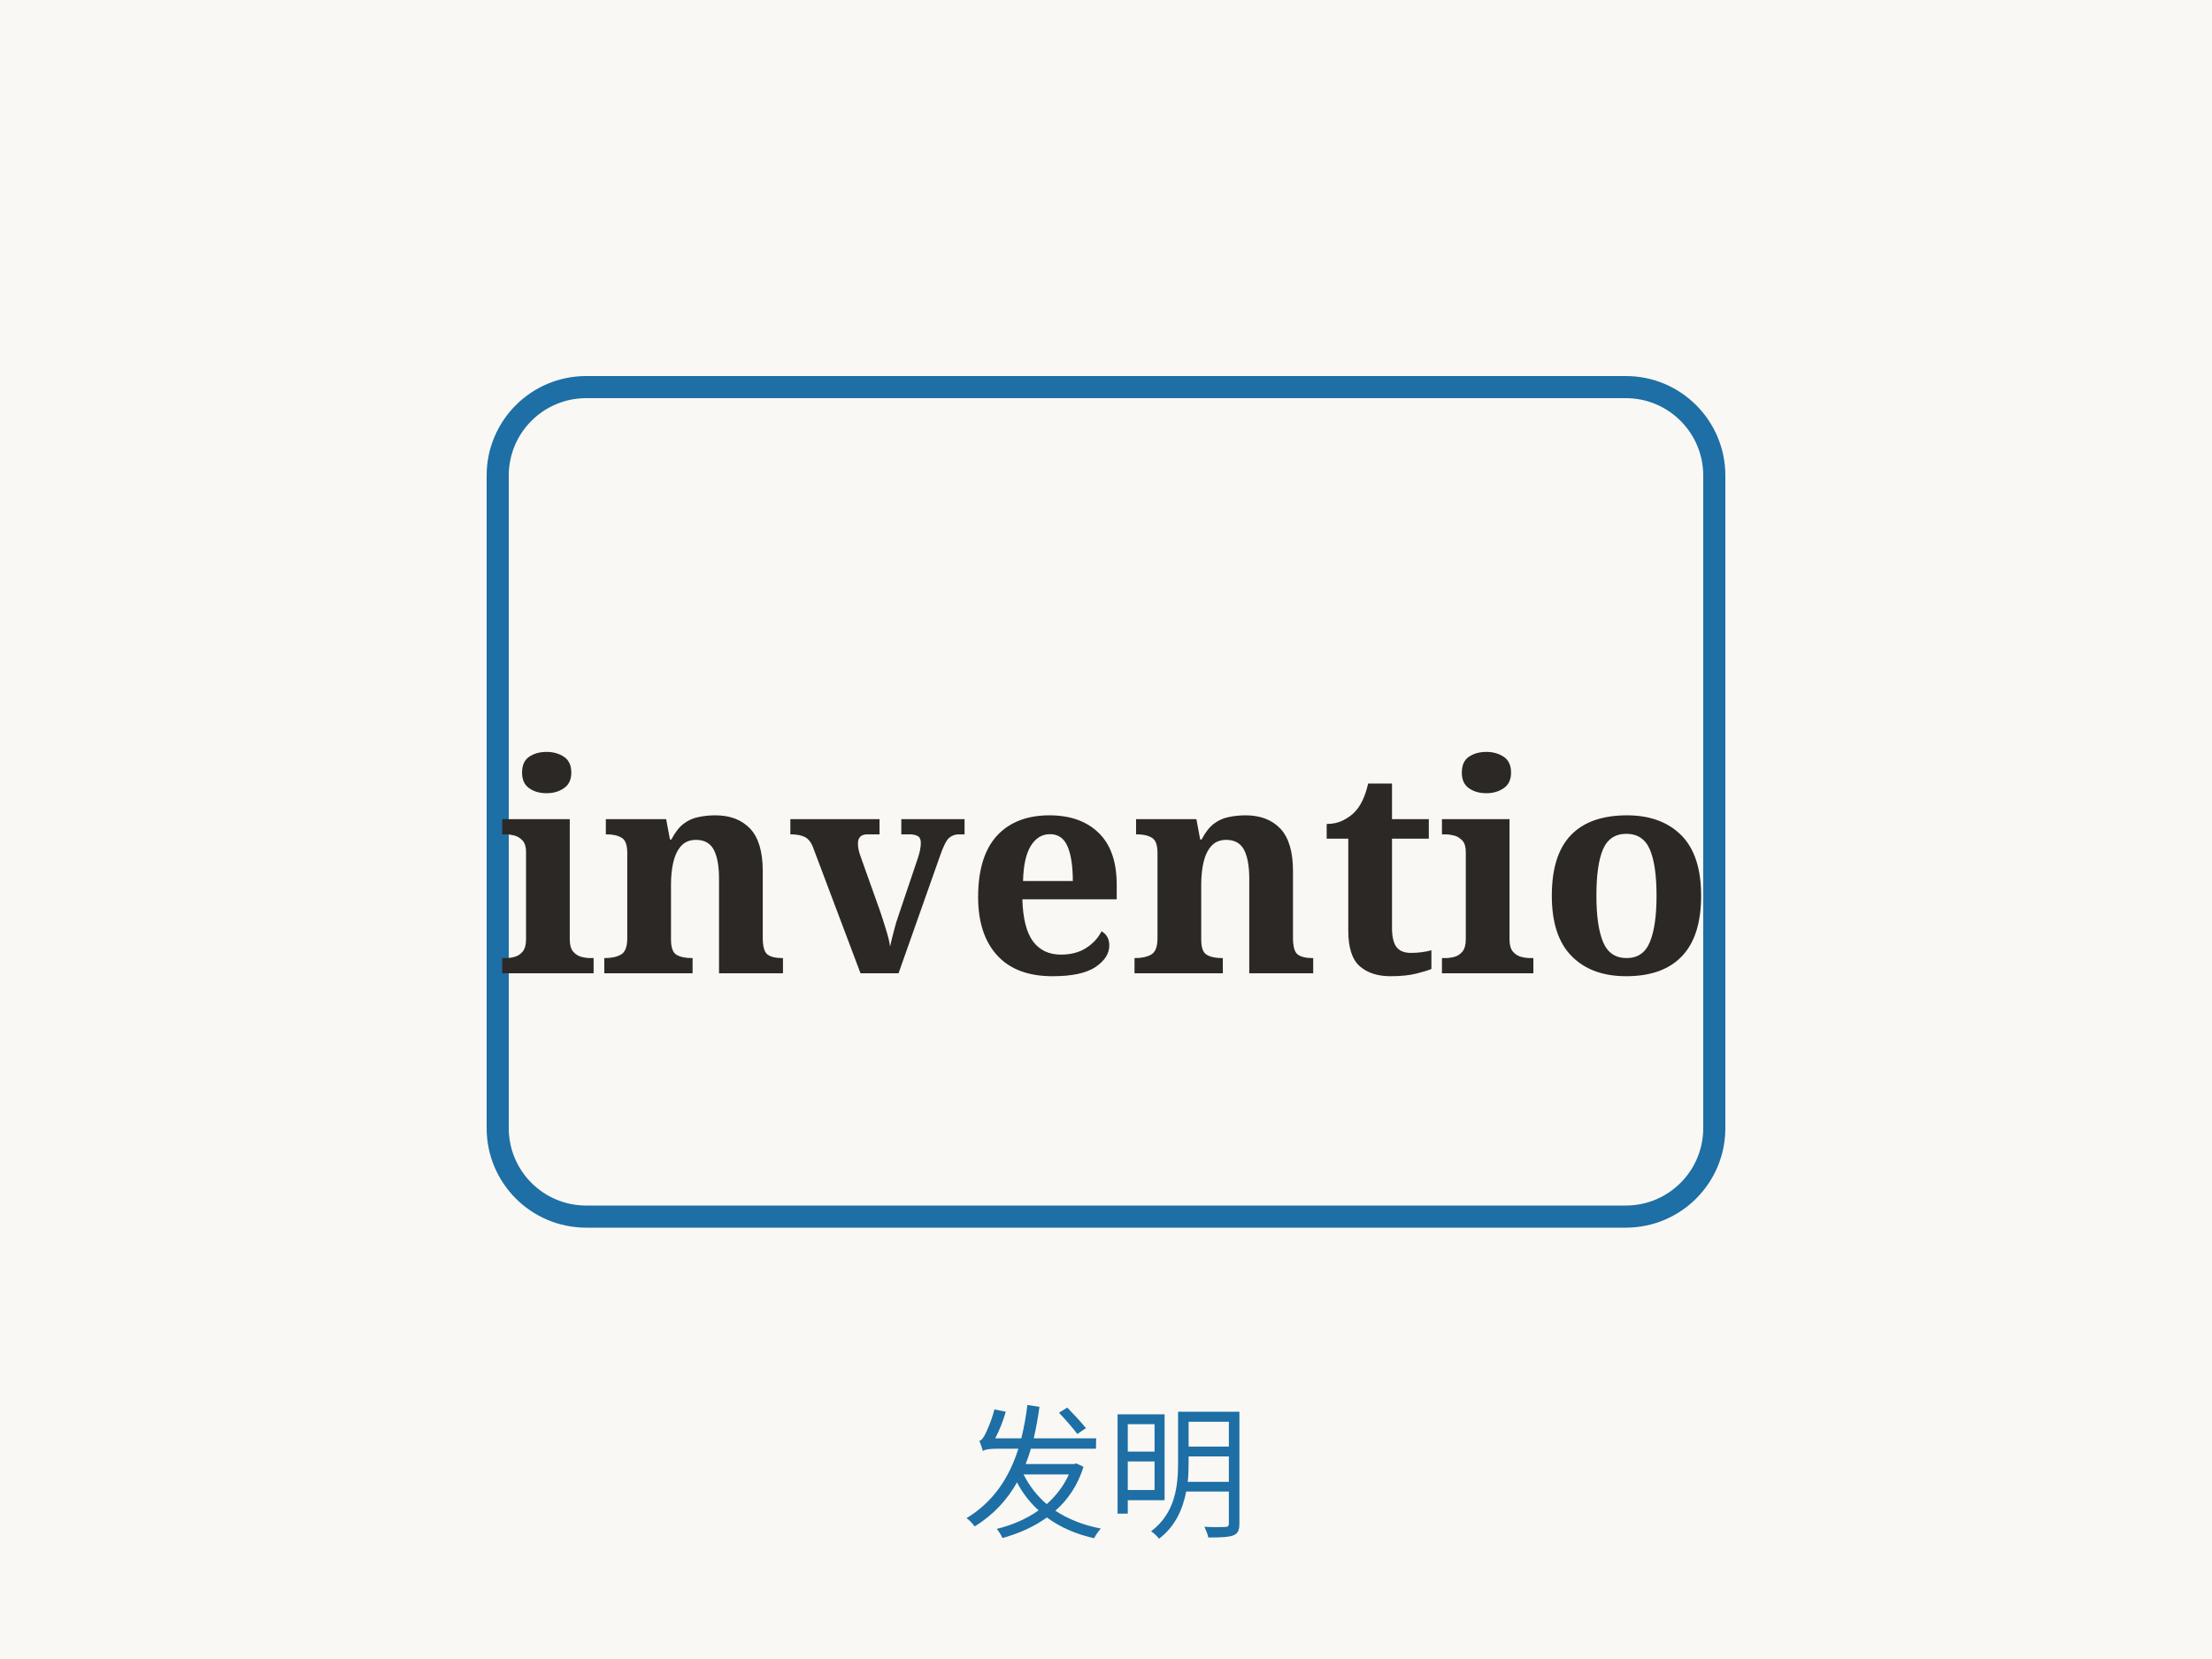
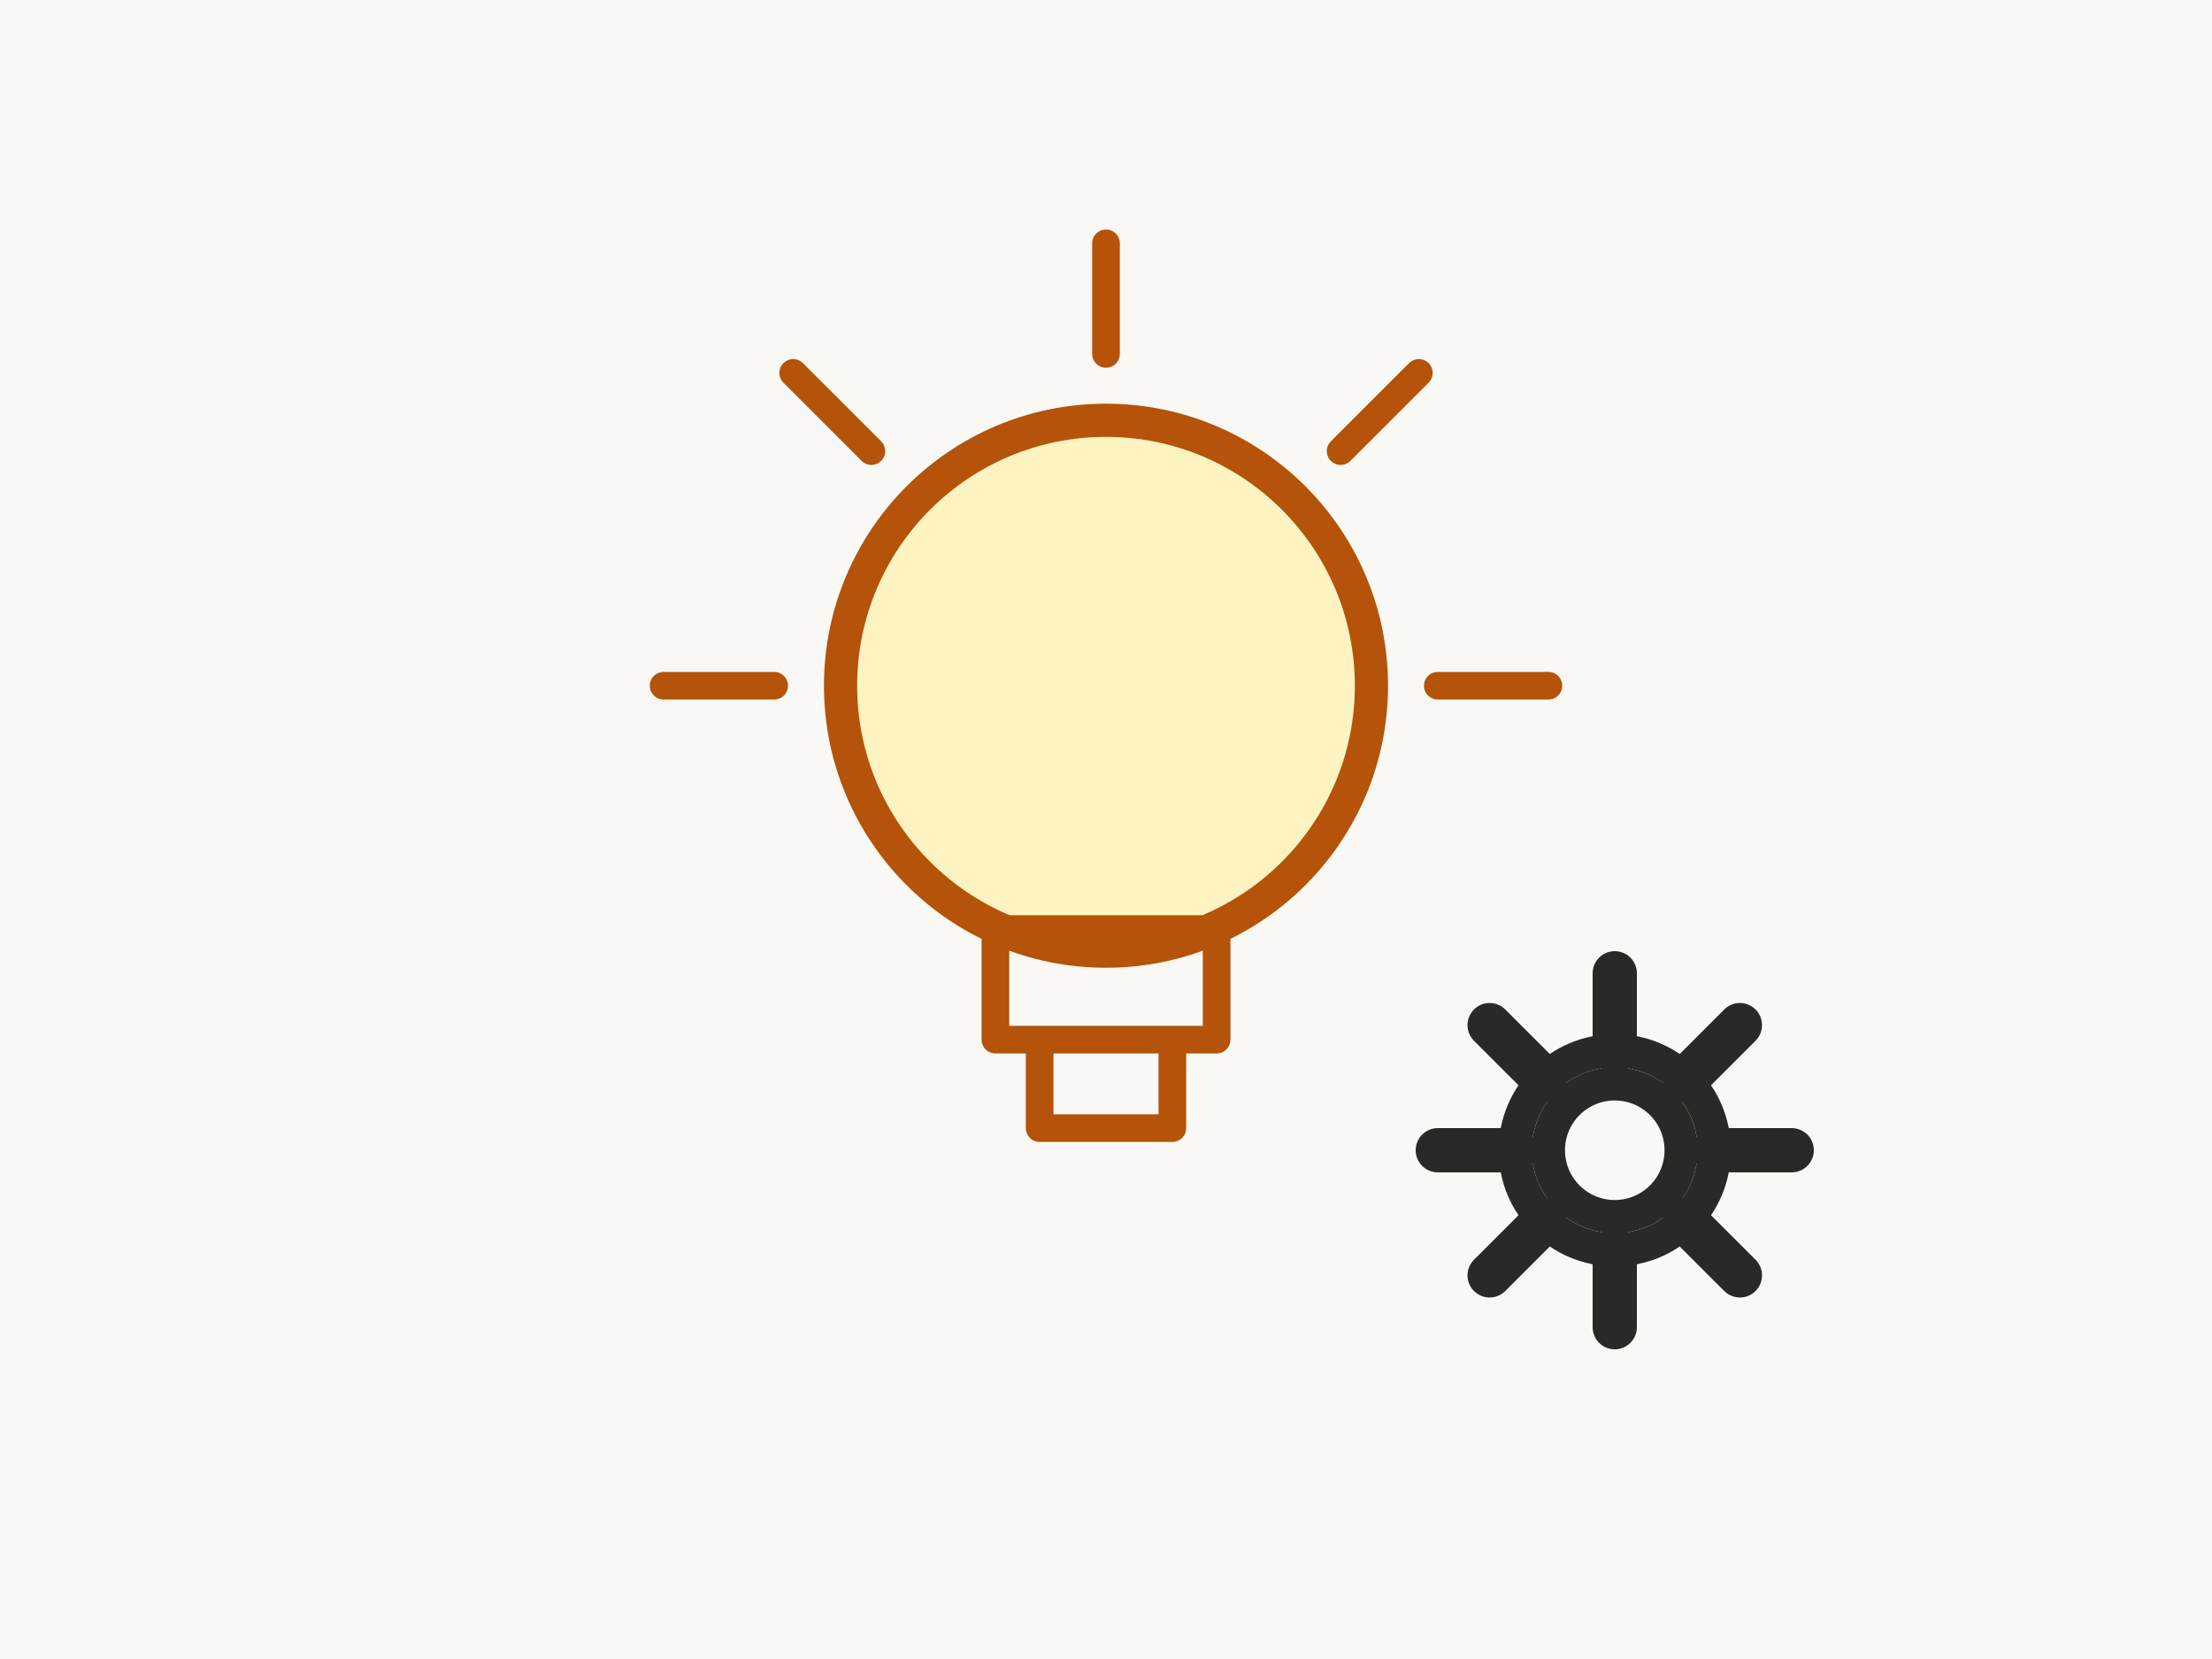
<svg xmlns="http://www.w3.org/2000/svg" viewBox="0 0 200 150">
  <rect width="200" height="150" fill="#faf8f4" />
-   <rect x="45" y="35" width="110" height="75" rx="8" fill="none" stroke="#1d6fa5" stroke-width="2" />
-   <text x="100" y="88" text-anchor="middle" font-size="26" font-weight="600" fill="#2c2825" font-family="Georgia,serif">inventio</text>
-   <text x="100" y="138" text-anchor="middle" font-size="13" fill="#1d6fa5" font-family="sans-serif">发明</text>
+   <circle cx="100" cy="62" r="24" fill="#fdf3c0" stroke="#b45309" stroke-width="3" />
+   <path d="M90 84 H110 V94 H90 Z M94 94 v8 h12 v-8" fill="none" stroke="#b45309" stroke-width="2.5" stroke-linecap="round" stroke-linejoin="round" />
+   <g>
+     <line x1="70" y1="62" x2="60" y2="62" stroke="#b45309" stroke-width="2.5" stroke-linecap="round" />
+     <animate attributeName="opacity" values="0.3;1;0.3" dur="1.4s" repeatCount="indefinite" />
+   </g>
+   <g>
+     <line x1="78.787" y1="40.787" x2="71.716" y2="33.716" stroke="#b45309" stroke-width="2.5" stroke-linecap="round" />
+     <animate attributeName="opacity" values="0.3;1;0.3" dur="1.4s" repeatCount="indefinite" />
+   </g>
+   <g>
+     <line x1="100" y1="32" x2="100" y2="22" stroke="#b45309" stroke-width="2.5" stroke-linecap="round" />
+     <animate attributeName="opacity" values="0.3;1;0.3" dur="1.4s" repeatCount="indefinite" />
+   </g>
+   <g>
+     <line x1="121.213" y1="40.787" x2="128.284" y2="33.716" stroke="#b45309" stroke-width="2.5" stroke-linecap="round" />
+     <animate attributeName="opacity" values="0.3;1;0.3" dur="1.4s" repeatCount="indefinite" />
+   </g>
+   <g>
+     <line x1="130" y1="62" x2="140" y2="62" stroke="#b45309" stroke-width="2.5" stroke-linecap="round" />
+     <animate attributeName="opacity" values="0.3;1;0.3" dur="1.4s" repeatCount="indefinite" />
+   </g>
+   <g>
+     <circle cx="146" cy="104" r="9" fill="none" stroke="#2c2825" stroke-width="3" />
+     <line x1="155" y1="104" x2="162" y2="104" stroke="#2c2825" stroke-width="4" stroke-linecap="round" />
+     <line x1="152.364" y1="110.364" x2="157.314" y2="115.314" stroke="#2c2825" stroke-width="4" stroke-linecap="round" />
+     <line x1="146" y1="113" x2="146" y2="120" stroke="#2c2825" stroke-width="4" stroke-linecap="round" />
+     <line x1="139.636" y1="110.364" x2="134.686" y2="115.314" stroke="#2c2825" stroke-width="4" stroke-linecap="round" />
+     <line x1="137" y1="104" x2="130" y2="104" stroke="#2c2825" stroke-width="4" stroke-linecap="round" />
+     <line x1="139.636" y1="97.636" x2="134.686" y2="92.686" stroke="#2c2825" stroke-width="4" stroke-linecap="round" />
+     <line x1="146" y1="95" x2="146" y2="88" stroke="#2c2825" stroke-width="4" stroke-linecap="round" />
+     <line x1="152.364" y1="97.636" x2="157.314" y2="92.686" stroke="#2c2825" stroke-width="4" stroke-linecap="round" />
+     <circle cx="146" cy="104" r="6" fill="none" stroke="#2c2825" stroke-width="3" />
+     <animateTransform attributeName="transform" type="rotate" from="0 146 104" to="360 146 104" dur="3s" repeatCount="indefinite" />
+   </g>
</svg>
